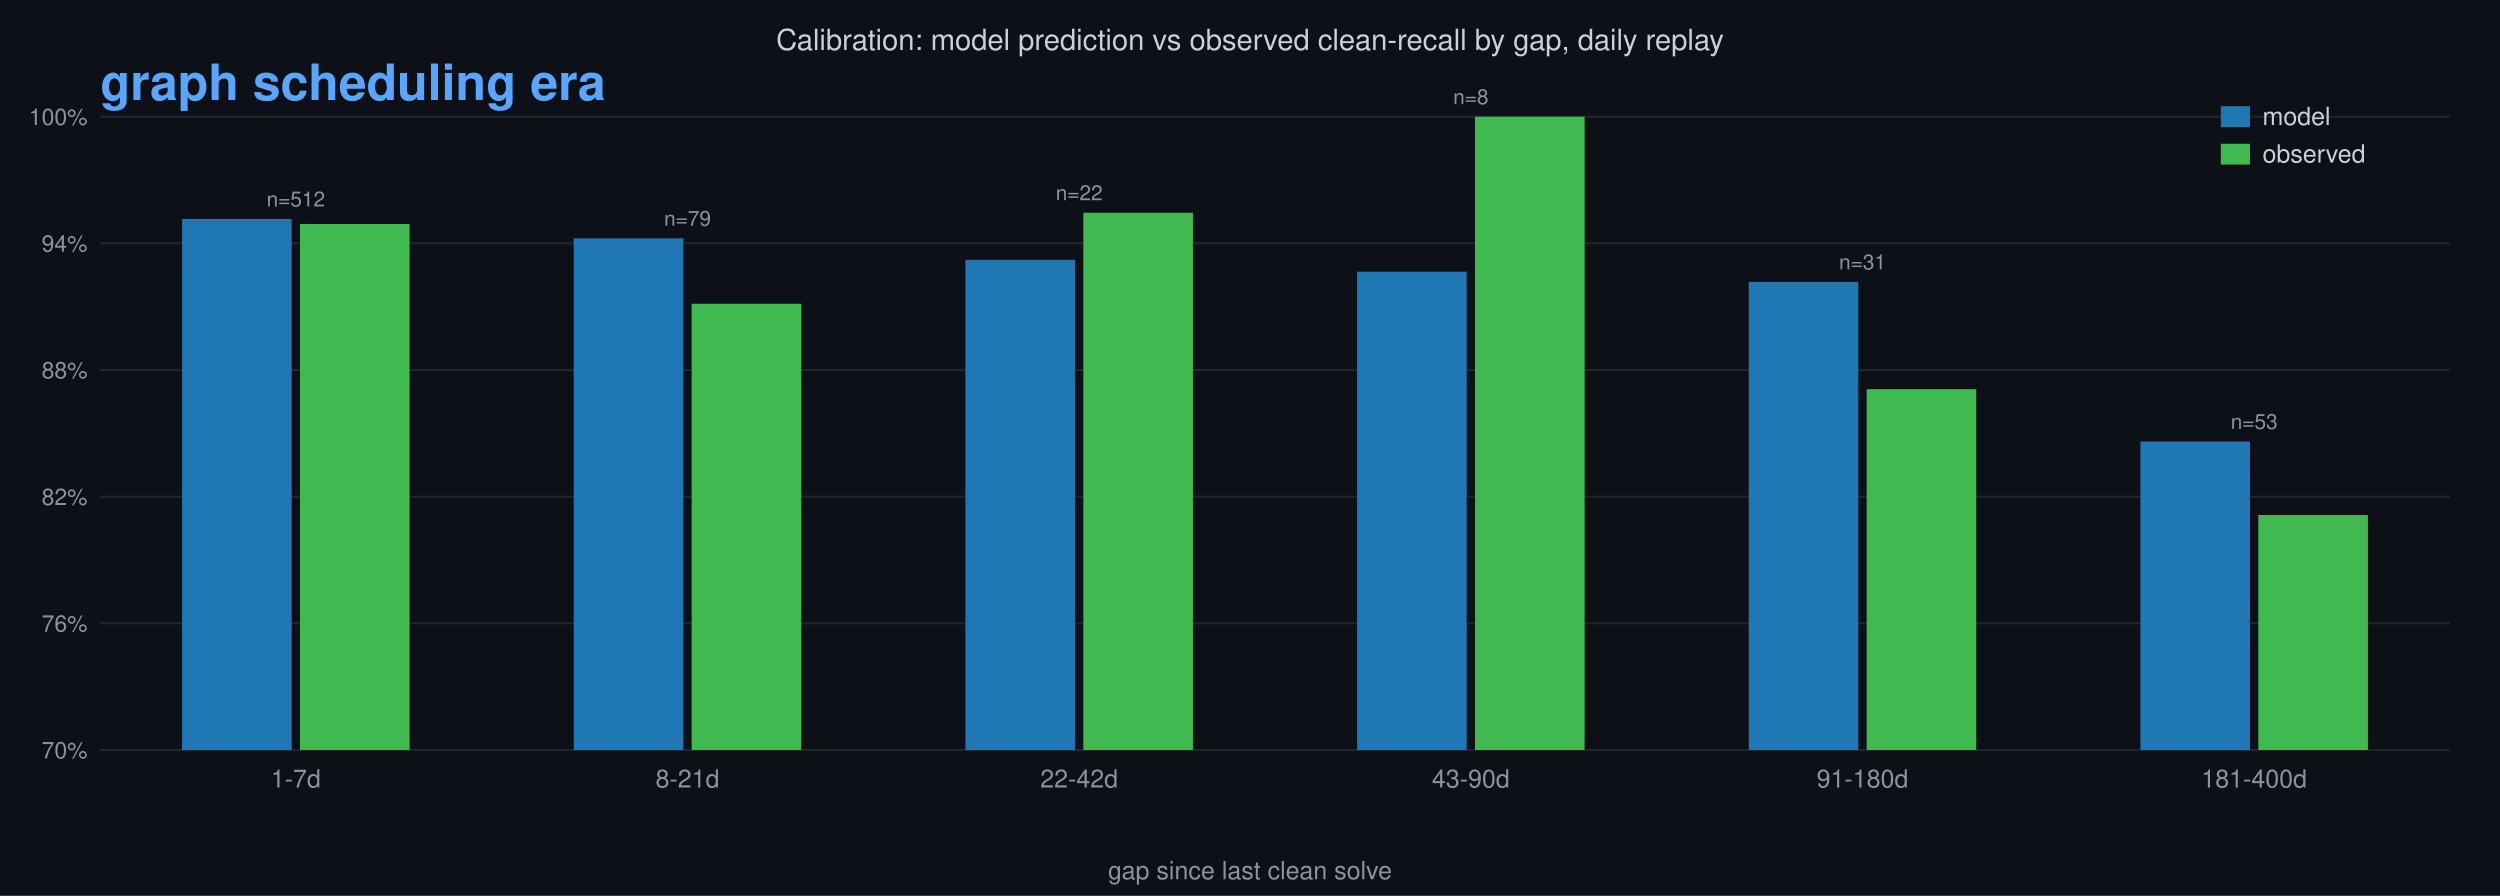
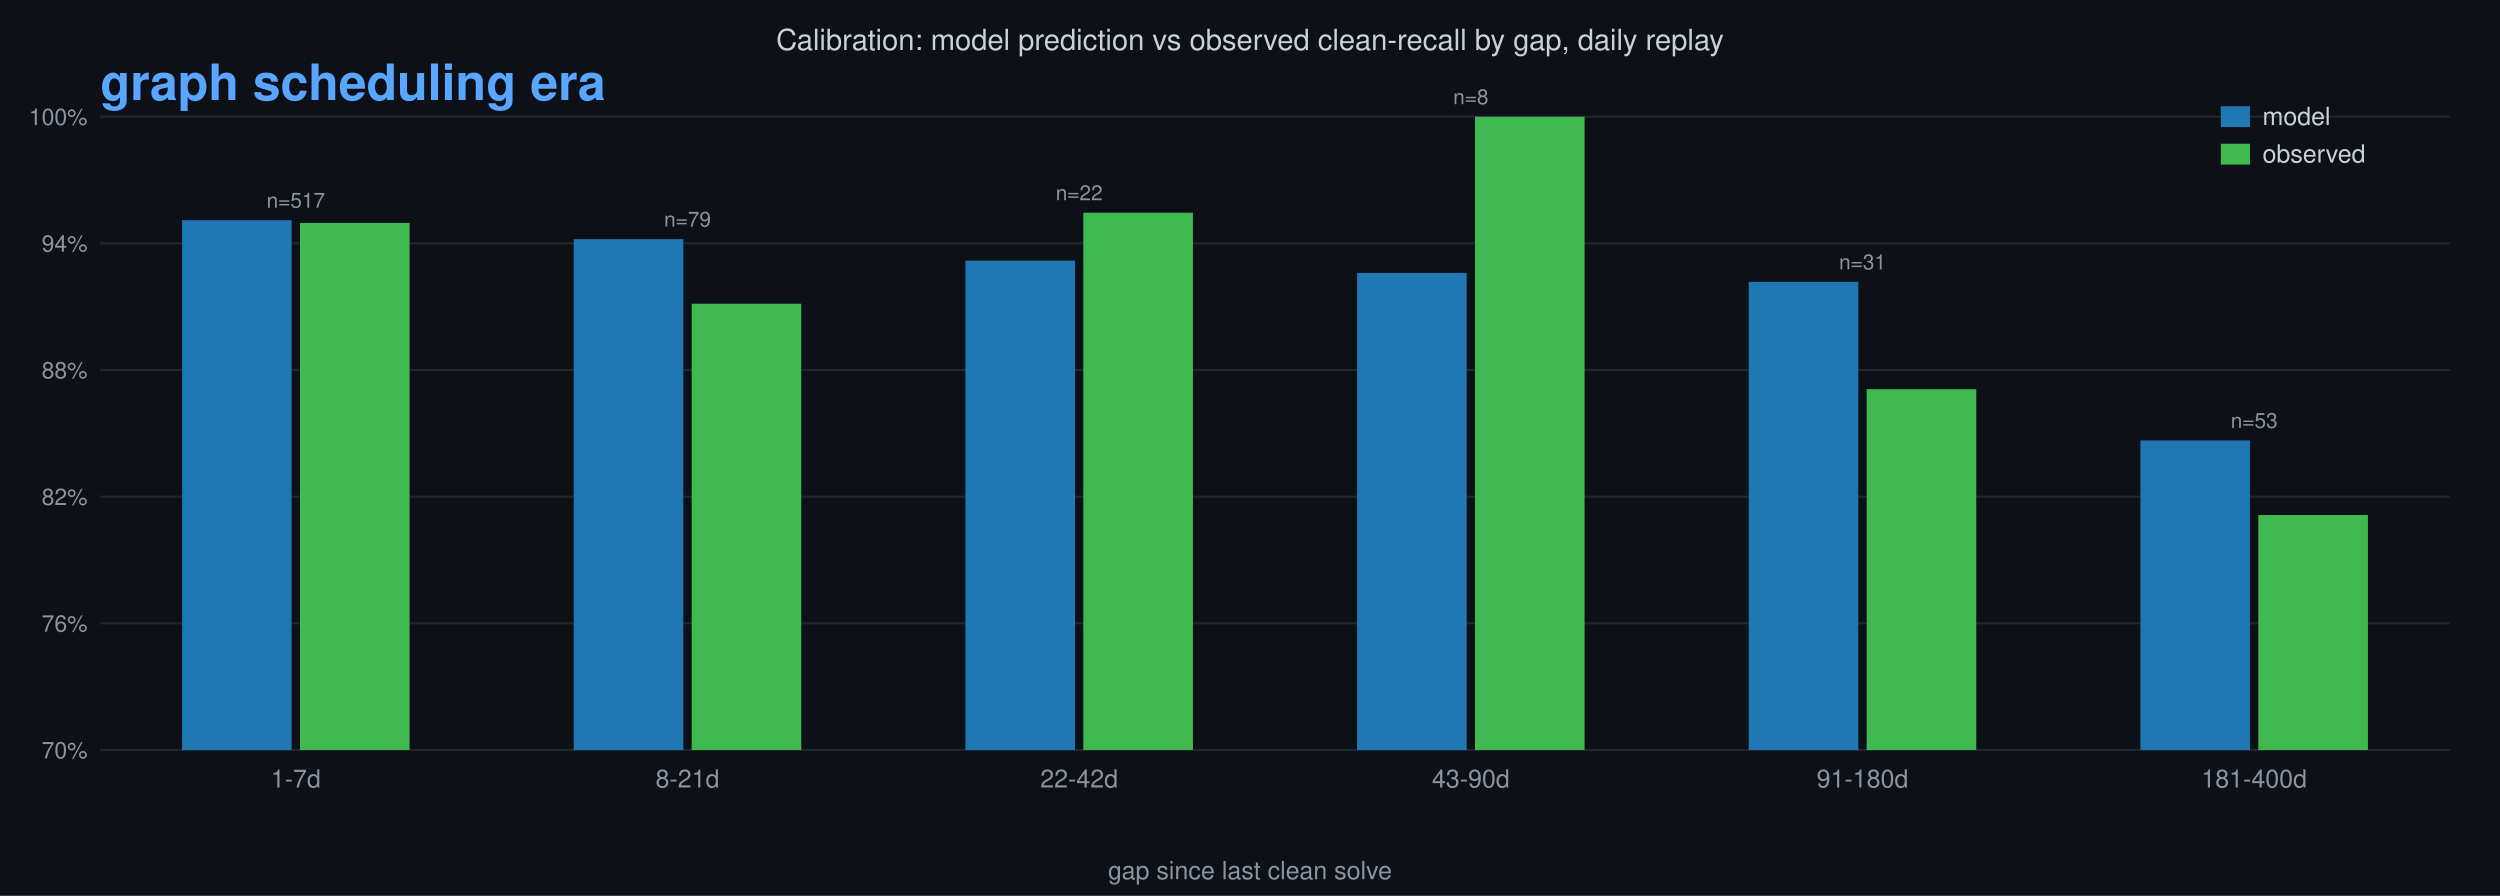
<svg xmlns="http://www.w3.org/2000/svg" viewBox="0 0 1200 430" font-family="Helvetica,sans-serif">
  <rect width="1200" height="430" fill="#0d1117" />
  <text x="600" y="24" text-anchor="middle" font-size="14" fill="#c9d1d9">Calibration: model prediction vs observed clean-recall by gap, daily replay</text>
-   <text x="48" y="48" text-anchor="start" font-size="24" font-weight="bold" fill="#8b949e" opacity="0">pre graph scheduling era<animate attributeName="opacity" calcMode="discrete" values="1;0" keyTimes="0;0.747" dur="10.0s" repeatCount="indefinite" />
+   <text x="48" y="48" text-anchor="start" font-size="24" font-weight="bold" fill="#8b949e" opacity="0">pre graph scheduling era<animate attributeName="opacity" calcMode="discrete" values="1;0" keyTimes="0;0.745" dur="10.0s" repeatCount="indefinite" />
  </text>
-   <text x="48" y="48" text-anchor="start" font-size="24" font-weight="bold" fill="#58a6ff" opacity="1">graph scheduling era<animate attributeName="opacity" calcMode="discrete" values="0;1" keyTimes="0;0.747" dur="10.0s" repeatCount="indefinite" />
+   <text x="48" y="48" text-anchor="start" font-size="24" font-weight="bold" fill="#58a6ff" opacity="1">graph scheduling era<animate attributeName="opacity" calcMode="discrete" values="0;1" keyTimes="0;0.745" dur="10.0s" repeatCount="indefinite" />
  </text>
  <line x1="48" y1="360.0" x2="1176" y2="360.0" stroke="#21262d" stroke-width="1" />
  <text x="42" y="364.0" text-anchor="end" font-size="11" fill="#8b949e">70%</text>
  <line x1="48" y1="299.2" x2="1176" y2="299.2" stroke="#21262d" stroke-width="1" />
  <text x="42" y="303.2" text-anchor="end" font-size="11" fill="#8b949e">76%</text>
  <line x1="48" y1="238.4" x2="1176" y2="238.4" stroke="#21262d" stroke-width="1" />
  <text x="42" y="242.4" text-anchor="end" font-size="11" fill="#8b949e">82%</text>
  <line x1="48" y1="177.6" x2="1176" y2="177.6" stroke="#21262d" stroke-width="1" />
  <text x="42" y="181.6" text-anchor="end" font-size="11" fill="#8b949e">88%</text>
  <line x1="48" y1="116.8" x2="1176" y2="116.8" stroke="#21262d" stroke-width="1" />
  <text x="42" y="120.8" text-anchor="end" font-size="11" fill="#8b949e">94%</text>
  <line x1="48" y1="56.0" x2="1176" y2="56.0" stroke="#21262d" stroke-width="1" />
  <text x="42" y="60.0" text-anchor="end" font-size="11" fill="#8b949e">100%</text>
-   <rect x="87.4" y="105.1" width="52.6" height="254.9" fill="#1f77b4">
-     <animate attributeName="y" calcMode="discrete" values="360.0;105.9;106.8;106.1;106.3;106.4;106.5;106.4;106.3;106.7;106.6;106.5;106.6;106.4;106.3;106.2;106.1;106.0;105.9;105.8;105.7;105.6;105.5;105.4;105.3;105.2;105.1" keyTimes="0;0.005;0.009;0.021;0.033;0.037;0.045;0.046;0.056;0.061;0.068;0.072;0.08;0.084;0.114;0.156;0.171;0.2;0.241;0.274;0.308;0.362;0.399;0.45;0.493;0.544;0.756" dur="10.0s" repeatCount="indefinite" />
-     <animate attributeName="height" calcMode="discrete" values="0.0;254.1;253.2;253.9;253.7;253.6;253.5;253.6;253.7;253.3;253.4;253.5;253.4;253.6;253.7;253.8;253.9;254.0;254.1;254.2;254.3;254.4;254.5;254.6;254.7;254.8;254.9" keyTimes="0;0.005;0.009;0.021;0.033;0.037;0.045;0.046;0.056;0.061;0.068;0.072;0.08;0.084;0.114;0.156;0.171;0.2;0.241;0.274;0.308;0.362;0.399;0.45;0.493;0.544;0.756" dur="10.0s" repeatCount="indefinite" />
+   <rect x="87.4" y="105.7" width="52.6" height="254.3" fill="#1f77b4">
+     <animate attributeName="y" calcMode="discrete" values="360.0;106.5;107.4;106.8;106.9;107.1;107.0;106.9;107.3;107.1;107.0;106.9;106.8;106.7;106.6;106.5;106.4;106.5;106.4;106.3;106.2;106.1;106.0;105.9;105.8;105.7;105.6;105.7" keyTimes="0;0.005;0.009;0.021;0.033;0.037;0.046;0.056;0.061;0.068;0.083;0.113;0.142;0.156;0.187;0.2;0.24;0.259;0.274;0.299;0.349;0.38;0.437;0.482;0.522;0.618;0.881;0.908" dur="10.0s" repeatCount="indefinite" />
+     <animate attributeName="height" calcMode="discrete" values="0.0;253.5;252.6;253.2;253.1;252.9;253.0;253.1;252.7;252.9;253.0;253.1;253.2;253.3;253.4;253.5;253.6;253.5;253.6;253.7;253.8;253.9;254.0;254.1;254.2;254.3;254.4;254.3" keyTimes="0;0.005;0.009;0.021;0.033;0.037;0.046;0.056;0.061;0.068;0.083;0.113;0.142;0.156;0.187;0.2;0.24;0.259;0.274;0.299;0.349;0.38;0.437;0.482;0.522;0.618;0.881;0.908" dur="10.0s" repeatCount="indefinite" />
  </rect>
-   <rect x="144.0" y="107.5" width="52.6" height="252.5" fill="#3fb950">
-     <animate attributeName="y" calcMode="discrete" values="360.0;56.0;69.7;67.8;67.0;66.4;66.0;65.0;64.1;63.7;63.2;76.4;75.9;81.3;80.0;78.8;78.1;77.6;77.0;75.9;75.1;87.5;85.9;84.7;83.9;82.8;81.8;81.4;80.9;83.4;82.9;82.5;82.0;84.7;83.8;83.2;82.4;82.1;81.5;83.8;83.2;82.7;82.5;82.3;82.2;82.1;82.0;81.9;81.7;81.6;81.5;81.3;86.1;85.7;85.5;85.2;84.9;87.1;91.3;95.5;95.1;95.0;103.5;105.2;104.3;105.6;104.6;106.0;105.7;105.0;107.5" keyTimes="0;0.005;0.114;0.142;0.156;0.171;0.187;0.2;0.241;0.259;0.274;0.3;0.308;0.322;0.338;0.35;0.362;0.372;0.381;0.389;0.399;0.408;0.418;0.428;0.439;0.45;0.463;0.473;0.484;0.493;0.506;0.514;0.523;0.535;0.544;0.563;0.578;0.587;0.595;0.601;0.612;0.62;0.627;0.672;0.678;0.696;0.701;0.731;0.756;0.768;0.776;0.783;0.79;0.799;0.807;0.812;0.821;0.83;0.836;0.844;0.849;0.853;0.855;0.863;0.869;0.873;0.883;0.893;0.902;0.908;0.911" dur="10.0s" repeatCount="indefinite" />
-     <animate attributeName="height" calcMode="discrete" values="0.0;304.0;290.3;292.2;293.0;293.6;294.0;295.0;295.9;296.3;296.8;283.6;284.1;278.7;280.0;281.2;281.9;282.4;283.0;284.1;284.9;272.5;274.1;275.3;276.1;277.2;278.2;278.6;279.1;276.6;277.1;277.5;278.0;275.3;276.2;276.8;277.6;277.9;278.5;276.2;276.8;277.3;277.5;277.7;277.8;277.9;278.0;278.1;278.3;278.4;278.5;278.7;273.9;274.3;274.5;274.8;275.1;272.9;268.7;264.5;264.9;265.0;256.5;254.8;255.7;254.4;255.4;254.0;254.3;255.0;252.5" keyTimes="0;0.005;0.114;0.142;0.156;0.171;0.187;0.2;0.241;0.259;0.274;0.3;0.308;0.322;0.338;0.35;0.362;0.372;0.381;0.389;0.399;0.408;0.418;0.428;0.439;0.45;0.463;0.473;0.484;0.493;0.506;0.514;0.523;0.535;0.544;0.563;0.578;0.587;0.595;0.601;0.612;0.62;0.627;0.672;0.678;0.696;0.701;0.731;0.756;0.768;0.776;0.783;0.79;0.799;0.807;0.812;0.821;0.83;0.836;0.844;0.849;0.853;0.855;0.863;0.869;0.873;0.883;0.893;0.902;0.908;0.911" dur="10.0s" repeatCount="indefinite" />
+   <rect x="144.0" y="107.0" width="52.6" height="253.0" fill="#3fb950">
+     <animate attributeName="y" calcMode="discrete" values="360.0;56.0;69.7;67.8;67.0;66.4;66.0;65.0;64.1;63.7;63.2;76.4;75.9;81.3;80.0;78.8;78.1;77.6;77.0;75.9;75.1;87.5;85.9;84.7;83.9;82.8;81.8;81.4;80.9;83.4;82.9;82.5;82.0;84.7;83.8;83.2;82.4;82.1;81.5;83.8;83.2;82.7;82.5;82.3;82.2;82.1;82.0;81.9;81.7;81.6;81.5;81.3;86.1;85.7;85.5;85.2;84.9;87.1;91.3;95.5;95.1;95.0;103.5;105.2;104.3;105.6;104.6;106.0;105.7;105.0;107.5;107.0" keyTimes="0;0.005;0.113;0.142;0.156;0.171;0.187;0.2;0.24;0.259;0.274;0.299;0.307;0.321;0.337;0.349;0.361;0.371;0.38;0.388;0.398;0.407;0.417;0.427;0.437;0.449;0.462;0.472;0.482;0.492;0.504;0.513;0.522;0.533;0.543;0.561;0.576;0.585;0.594;0.6;0.61;0.618;0.626;0.671;0.676;0.694;0.699;0.728;0.754;0.766;0.774;0.781;0.788;0.797;0.804;0.81;0.818;0.828;0.834;0.842;0.847;0.85;0.853;0.861;0.867;0.871;0.881;0.89;0.9;0.906;0.908;0.917" dur="10.0s" repeatCount="indefinite" />
+     <animate attributeName="height" calcMode="discrete" values="0.0;304.0;290.3;292.2;293.0;293.6;294.0;295.0;295.9;296.3;296.8;283.6;284.1;278.7;280.0;281.2;281.9;282.4;283.0;284.1;284.9;272.5;274.1;275.3;276.1;277.2;278.2;278.6;279.1;276.6;277.1;277.5;278.0;275.3;276.2;276.8;277.6;277.9;278.5;276.2;276.8;277.3;277.5;277.7;277.8;277.9;278.0;278.1;278.3;278.4;278.5;278.7;273.9;274.3;274.5;274.8;275.1;272.9;268.7;264.5;264.9;265.0;256.5;254.8;255.7;254.4;255.4;254.0;254.3;255.0;252.5;253.0" keyTimes="0;0.005;0.113;0.142;0.156;0.171;0.187;0.2;0.24;0.259;0.274;0.299;0.307;0.321;0.337;0.349;0.361;0.371;0.38;0.388;0.398;0.407;0.417;0.427;0.437;0.449;0.462;0.472;0.482;0.492;0.504;0.513;0.522;0.533;0.543;0.561;0.576;0.585;0.594;0.6;0.61;0.618;0.626;0.671;0.676;0.694;0.699;0.728;0.754;0.766;0.774;0.781;0.788;0.797;0.804;0.81;0.818;0.828;0.834;0.842;0.847;0.85;0.853;0.861;0.867;0.871;0.881;0.89;0.9;0.906;0.908;0.917" dur="10.0s" repeatCount="indefinite" />
  </rect>
  <text x="142.0" y="378" text-anchor="middle" font-size="12" fill="#8b949e">1-7d</text>
-   <text x="142.0" y="99.1" text-anchor="middle" font-size="10" fill="#8b949e" opacity="1">n=512<animate attributeName="opacity" calcMode="discrete" values="0;1" keyTimes="0;0.911" dur="10.0s" repeatCount="indefinite" />
+   <text x="142.0" y="99.7" text-anchor="middle" font-size="10" fill="#8b949e" opacity="1">n=517<animate attributeName="opacity" calcMode="discrete" values="0;1" keyTimes="0;0.917" dur="10.0s" repeatCount="indefinite" />
  </text>
-   <rect x="275.4" y="114.4" width="52.6" height="245.6" fill="#1f77b4">
-     <animate attributeName="y" calcMode="discrete" values="360.0;114.4;116.2;114.1;116.6;118.1;119.2;120.8;121.3;122.1;121.4;121.7;122.0;122.7;121.4;120.8;120.4;119.9;119.4;118.5;119.1;119.0;118.7;118.4;118.1;117.9;117.6;117.4;116.4;116.0;115.8;115.4;115.2;115.0;114.8;114.5;114.4;113.8;114.2;114.1;114.4" keyTimes="0;0.056;0.068;0.072;0.084;0.103;0.114;0.171;0.2;0.259;0.274;0.285;0.308;0.322;0.338;0.35;0.362;0.372;0.381;0.389;0.399;0.408;0.418;0.428;0.439;0.45;0.493;0.514;0.563;0.601;0.62;0.632;0.821;0.836;0.855;0.863;0.869;0.873;0.883;0.893;0.911" dur="10.0s" repeatCount="indefinite" />
-     <animate attributeName="height" calcMode="discrete" values="0.0;245.6;243.8;245.9;243.4;241.9;240.8;239.2;238.7;237.9;238.6;238.3;238.0;237.3;238.6;239.2;239.6;240.1;240.6;241.5;240.9;241.0;241.3;241.6;241.9;242.1;242.4;242.6;243.6;244.0;244.2;244.6;244.8;245.0;245.2;245.5;245.6;246.2;245.8;245.9;245.6" keyTimes="0;0.056;0.068;0.072;0.084;0.103;0.114;0.171;0.2;0.259;0.274;0.285;0.308;0.322;0.338;0.35;0.362;0.372;0.381;0.389;0.399;0.408;0.418;0.428;0.439;0.45;0.493;0.514;0.563;0.601;0.62;0.632;0.821;0.836;0.855;0.863;0.869;0.873;0.883;0.893;0.911" dur="10.0s" repeatCount="indefinite" />
+   <rect x="275.4" y="114.8" width="52.6" height="245.2" fill="#1f77b4">
+     <animate attributeName="y" calcMode="discrete" values="360.0;115.0;116.8;114.7;117.2;118.8;119.9;121.5;122.0;122.8;122.2;122.4;122.7;123.5;122.1;121.5;121.1;120.6;120.0;119.1;119.7;119.3;119.0;118.7;118.5;118.2;118.0;117.0;116.6;116.4;116.0;115.8;115.6;115.4;115.1;115.0;114.3;114.6;114.8" keyTimes="0;0.056;0.068;0.071;0.083;0.103;0.113;0.171;0.2;0.259;0.274;0.284;0.307;0.321;0.337;0.349;0.361;0.371;0.38;0.388;0.398;0.417;0.427;0.437;0.449;0.492;0.513;0.561;0.6;0.618;0.63;0.818;0.834;0.853;0.861;0.867;0.871;0.881;0.908" dur="10.0s" repeatCount="indefinite" />
+     <animate attributeName="height" calcMode="discrete" values="0.0;245.0;243.2;245.3;242.8;241.2;240.1;238.5;238.0;237.2;237.8;237.6;237.3;236.5;237.9;238.5;238.9;239.4;240.0;240.9;240.3;240.7;241.0;241.3;241.5;241.8;242.0;243.0;243.4;243.6;244.0;244.2;244.4;244.6;244.9;245.0;245.7;245.4;245.2" keyTimes="0;0.056;0.068;0.071;0.083;0.103;0.113;0.171;0.2;0.259;0.274;0.284;0.307;0.321;0.337;0.349;0.361;0.371;0.38;0.388;0.398;0.417;0.427;0.437;0.449;0.492;0.513;0.561;0.6;0.618;0.63;0.818;0.834;0.853;0.861;0.867;0.871;0.881;0.908" dur="10.0s" repeatCount="indefinite" />
  </rect>
  <rect x="332.0" y="145.8" width="52.6" height="214.2" fill="#3fb950">
-     <animate attributeName="y" calcMode="discrete" values="360.0;56.0;109.3;102.1;96.5;95.0;93.5;92.2;90.9;88.7;83.4;82.7;81.3;104.3;123.6;122.1;120.7;119.3;114.5;112.3;111.3;109.3;108.4;107.5;105.0;103.5;118.4;127.4;151.9;149.3;145.8" keyTimes="0;0.056;0.308;0.322;0.338;0.35;0.362;0.372;0.381;0.389;0.399;0.408;0.418;0.428;0.439;0.45;0.493;0.514;0.563;0.601;0.62;0.632;0.821;0.836;0.855;0.863;0.869;0.873;0.883;0.893;0.911" dur="10.0s" repeatCount="indefinite" />
-     <animate attributeName="height" calcMode="discrete" values="0.0;304.0;250.7;257.9;263.5;265.0;266.5;267.8;269.1;271.3;276.6;277.3;278.7;255.7;236.4;237.9;239.3;240.7;245.5;247.7;248.7;250.7;251.6;252.5;255.0;256.5;241.6;232.6;208.1;210.7;214.2" keyTimes="0;0.056;0.308;0.322;0.338;0.35;0.362;0.372;0.381;0.389;0.399;0.408;0.418;0.428;0.439;0.45;0.493;0.514;0.563;0.601;0.62;0.632;0.821;0.836;0.855;0.863;0.869;0.873;0.883;0.893;0.911" dur="10.0s" repeatCount="indefinite" />
+     <animate attributeName="y" calcMode="discrete" values="360.0;56.0;109.3;102.1;96.5;95.0;93.5;92.2;90.9;88.7;83.4;82.7;81.3;104.3;123.6;122.1;120.7;119.3;114.5;112.3;111.3;109.3;108.4;107.5;105.0;103.5;118.4;127.4;151.9;149.3;145.8" keyTimes="0;0.056;0.307;0.321;0.337;0.349;0.361;0.371;0.38;0.388;0.398;0.407;0.417;0.427;0.437;0.449;0.492;0.513;0.561;0.6;0.618;0.63;0.818;0.834;0.853;0.861;0.867;0.871;0.881;0.89;0.908" dur="10.0s" repeatCount="indefinite" />
+     <animate attributeName="height" calcMode="discrete" values="0.0;304.0;250.7;257.9;263.5;265.0;266.5;267.8;269.1;271.3;276.6;277.3;278.7;255.7;236.4;237.9;239.3;240.7;245.5;247.7;248.7;250.7;251.6;252.5;255.0;256.5;241.6;232.6;208.1;210.7;214.2" keyTimes="0;0.056;0.307;0.321;0.337;0.349;0.361;0.371;0.38;0.388;0.398;0.407;0.417;0.427;0.437;0.449;0.492;0.513;0.561;0.6;0.618;0.63;0.818;0.834;0.853;0.861;0.867;0.871;0.881;0.89;0.908" dur="10.0s" repeatCount="indefinite" />
  </rect>
  <text x="330.0" y="378" text-anchor="middle" font-size="12" fill="#8b949e">8-21d</text>
-   <text x="330.0" y="108.4" text-anchor="middle" font-size="10" fill="#8b949e" opacity="1">n=79<animate attributeName="opacity" calcMode="discrete" values="0;1" keyTimes="0;0.911" dur="10.0s" repeatCount="indefinite" />
+   <text x="330.0" y="108.8" text-anchor="middle" font-size="10" fill="#8b949e" opacity="1">n=79<animate attributeName="opacity" calcMode="discrete" values="0;1" keyTimes="0;0.917" dur="10.0s" repeatCount="indefinite" />
  </text>
-   <rect x="463.4" y="124.7" width="52.6" height="235.3" fill="#1f77b4">
-     <animate attributeName="y" calcMode="discrete" values="360.0;143.6;137.5;139.7;144.0;143.7;139.3;135.8;128.9;123.1;122.1;124.0;124.7" keyTimes="0;0.322;0.362;0.484;0.535;0.544;0.635;0.692;0.696;0.747;0.761;0.799;0.911" dur="10.0s" repeatCount="indefinite" />
-     <animate attributeName="height" calcMode="discrete" values="0.0;216.4;222.5;220.3;216.0;216.3;220.7;224.2;231.1;236.9;237.9;236.0;235.3" keyTimes="0;0.322;0.362;0.484;0.535;0.544;0.635;0.692;0.696;0.747;0.761;0.799;0.911" dur="10.0s" repeatCount="indefinite" />
+   <rect x="463.4" y="125.1" width="52.6" height="234.9" fill="#1f77b4">
+     <animate attributeName="y" calcMode="discrete" values="360.0;145.0;138.6;140.8;145.2;144.8;140.4;136.8;129.8;123.9;122.8;124.4;125.1" keyTimes="0;0.321;0.361;0.482;0.533;0.543;0.633;0.69;0.694;0.745;0.759;0.797;0.908" dur="10.0s" repeatCount="indefinite" />
+     <animate attributeName="height" calcMode="discrete" values="0.0;215.0;221.4;219.2;214.8;215.2;219.6;223.2;230.2;236.1;237.2;235.6;234.9" keyTimes="0;0.321;0.361;0.482;0.533;0.543;0.633;0.69;0.694;0.745;0.759;0.797;0.908" dur="10.0s" repeatCount="indefinite" />
  </rect>
  <rect x="520.0" y="102.1" width="52.6" height="257.9" fill="#3fb950">
-     <animate attributeName="y" calcMode="discrete" values="360.0;56.0;224.9;182.7;168.6;157.3;133.9;115.6;112.3;104.3;102.1" keyTimes="0;0.322;0.535;0.544;0.635;0.692;0.696;0.747;0.761;0.799;0.911" dur="10.0s" repeatCount="indefinite" />
-     <animate attributeName="height" calcMode="discrete" values="0.0;304.0;135.1;177.3;191.4;202.7;226.1;244.4;247.7;255.7;257.9" keyTimes="0;0.322;0.535;0.544;0.635;0.692;0.696;0.747;0.761;0.799;0.911" dur="10.0s" repeatCount="indefinite" />
+     <animate attributeName="y" calcMode="discrete" values="360.0;56.0;224.9;182.7;168.6;157.3;133.9;115.6;112.3;104.3;102.1" keyTimes="0;0.321;0.533;0.543;0.633;0.69;0.694;0.745;0.759;0.797;0.908" dur="10.0s" repeatCount="indefinite" />
+     <animate attributeName="height" calcMode="discrete" values="0.0;304.0;135.1;177.3;191.4;202.7;226.1;244.4;247.7;255.7;257.9" keyTimes="0;0.321;0.533;0.543;0.633;0.69;0.694;0.745;0.759;0.797;0.908" dur="10.0s" repeatCount="indefinite" />
  </rect>
  <text x="518.0" y="378" text-anchor="middle" font-size="12" fill="#8b949e">22-42d</text>
-   <text x="518.0" y="96.1" text-anchor="middle" font-size="10" fill="#8b949e" opacity="1">n=22<animate attributeName="opacity" calcMode="discrete" values="0;1" keyTimes="0;0.911" dur="10.0s" repeatCount="indefinite" />
+   <text x="518.0" y="96.1" text-anchor="middle" font-size="10" fill="#8b949e" opacity="1">n=22<animate attributeName="opacity" calcMode="discrete" values="0;1" keyTimes="0;0.917" dur="10.0s" repeatCount="indefinite" />
  </text>
-   <rect x="651.4" y="130.4" width="52.6" height="229.6" fill="#1f77b4">
-     <animate attributeName="y" calcMode="discrete" values="360.0;163.8;152.8;160.0;132.2;133.9;130.4" keyTimes="0;0.535;0.544;0.62;0.722;0.873;0.902" dur="10.0s" repeatCount="indefinite" />
-     <animate attributeName="height" calcMode="discrete" values="0.0;196.2;207.2;200.0;227.8;226.1;229.6" keyTimes="0;0.535;0.544;0.62;0.722;0.873;0.902" dur="10.0s" repeatCount="indefinite" />
+   <rect x="651.4" y="131.0" width="52.6" height="229.0" fill="#1f77b4">
+     <animate attributeName="y" calcMode="discrete" values="360.0;165.7;153.8;161.4;133.2;134.6;131.0" keyTimes="0;0.533;0.543;0.618;0.72;0.871;0.9" dur="10.0s" repeatCount="indefinite" />
+     <animate attributeName="height" calcMode="discrete" values="0.0;194.3;206.2;198.6;226.8;225.4;229.0" keyTimes="0;0.533;0.543;0.618;0.72;0.871;0.9" dur="10.0s" repeatCount="indefinite" />
  </rect>
  <rect x="708.0" y="56.0" width="52.6" height="304.0" fill="#3fb950">
-     <animate attributeName="y" calcMode="discrete" values="360.0;56.0" keyTimes="0;0.535" dur="10.0s" repeatCount="indefinite" />
-     <animate attributeName="height" calcMode="discrete" values="0.0;304.0" keyTimes="0;0.535" dur="10.0s" repeatCount="indefinite" />
+     <animate attributeName="y" calcMode="discrete" values="360.0;56.0" keyTimes="0;0.533" dur="10.0s" repeatCount="indefinite" />
+     <animate attributeName="height" calcMode="discrete" values="0.0;304.0" keyTimes="0;0.533" dur="10.0s" repeatCount="indefinite" />
  </rect>
  <text x="706.0" y="378" text-anchor="middle" font-size="12" fill="#8b949e">43-90d</text>
-   <text x="706.0" y="50.0" text-anchor="middle" font-size="10" fill="#8b949e" opacity="1">n=8<animate attributeName="opacity" calcMode="discrete" values="0;1" keyTimes="0;0.911" dur="10.0s" repeatCount="indefinite" />
+   <text x="706.0" y="50.0" text-anchor="middle" font-size="10" fill="#8b949e" opacity="1">n=8<animate attributeName="opacity" calcMode="discrete" values="0;1" keyTimes="0;0.917" dur="10.0s" repeatCount="indefinite" />
  </text>
  <rect x="839.4" y="135.3" width="52.6" height="224.7" fill="#1f77b4">
-     <animate attributeName="y" calcMode="discrete" values="360.0;112.2;109.3;119.9;133.1;131.2;137.8;133.3;131.8;130.4;129.1;127.9;127.4;126.4;128.0;127.2;130.6;133.3;136.3;135.3" keyTimes="0;0.666;0.672;0.676;0.678;0.682;0.689;0.693;0.722;0.731;0.747;0.761;0.776;0.783;0.79;0.807;0.821;0.844;0.849;0.853" dur="10.0s" repeatCount="indefinite" />
-     <animate attributeName="height" calcMode="discrete" values="0.0;247.8;250.7;240.1;226.9;228.8;222.2;226.7;228.2;229.6;230.9;232.1;232.6;233.6;232.0;232.8;229.4;226.7;223.7;224.7" keyTimes="0;0.666;0.672;0.676;0.678;0.682;0.689;0.693;0.722;0.731;0.747;0.761;0.776;0.783;0.79;0.807;0.821;0.844;0.849;0.853" dur="10.0s" repeatCount="indefinite" />
+     <animate attributeName="y" calcMode="discrete" values="360.0;111.8;109.2;119.8;133.1;131.1;137.6;133.2;131.7;130.3;129.0;127.9;127.4;126.4;127.9;127.2;130.5;133.2;136.3;135.3" keyTimes="0;0.665;0.671;0.674;0.676;0.68;0.688;0.692;0.72;0.728;0.745;0.759;0.774;0.781;0.788;0.804;0.818;0.842;0.847;0.85" dur="10.0s" repeatCount="indefinite" />
+     <animate attributeName="height" calcMode="discrete" values="0.0;248.2;250.8;240.2;226.9;228.9;222.4;226.8;228.3;229.7;231.0;232.1;232.6;233.6;232.1;232.8;229.5;226.8;223.7;224.7" keyTimes="0;0.665;0.671;0.674;0.676;0.68;0.688;0.692;0.72;0.728;0.745;0.759;0.774;0.781;0.788;0.804;0.818;0.842;0.847;0.85" dur="10.0s" repeatCount="indefinite" />
  </rect>
  <rect x="896.0" y="186.8" width="52.6" height="173.2" fill="#3fb950">
-     <animate attributeName="y" calcMode="discrete" values="360.0;56.0;133.9;123.6;168.6;162.7;157.3;152.5;148.1;144.1;137.1;133.9;128.4;160.8;191.1;186.8" keyTimes="0;0.666;0.689;0.693;0.722;0.731;0.747;0.761;0.776;0.783;0.79;0.807;0.821;0.844;0.849;0.853" dur="10.0s" repeatCount="indefinite" />
-     <animate attributeName="height" calcMode="discrete" values="0.0;304.0;226.1;236.4;191.4;197.3;202.7;207.5;211.9;215.9;222.9;226.1;231.6;199.2;168.9;173.2" keyTimes="0;0.666;0.689;0.693;0.722;0.731;0.747;0.761;0.776;0.783;0.79;0.807;0.821;0.844;0.849;0.853" dur="10.0s" repeatCount="indefinite" />
+     <animate attributeName="y" calcMode="discrete" values="360.0;56.0;133.9;123.6;168.6;162.7;157.3;152.5;148.1;144.1;137.1;133.9;128.4;160.8;191.1;186.8" keyTimes="0;0.665;0.688;0.692;0.72;0.728;0.745;0.759;0.774;0.781;0.788;0.804;0.818;0.842;0.847;0.85" dur="10.0s" repeatCount="indefinite" />
+     <animate attributeName="height" calcMode="discrete" values="0.0;304.0;226.1;236.4;191.4;197.3;202.7;207.5;211.9;215.9;222.9;226.1;231.6;199.2;168.9;173.2" keyTimes="0;0.665;0.688;0.692;0.72;0.728;0.745;0.759;0.774;0.781;0.788;0.804;0.818;0.842;0.847;0.85" dur="10.0s" repeatCount="indefinite" />
  </rect>
  <text x="894.0" y="378" text-anchor="middle" font-size="12" fill="#8b949e">91-180d</text>
-   <text x="894.0" y="129.3" text-anchor="middle" font-size="10" fill="#8b949e" opacity="1">n=31<animate attributeName="opacity" calcMode="discrete" values="0;1" keyTimes="0;0.911" dur="10.0s" repeatCount="indefinite" />
+   <text x="894.0" y="129.3" text-anchor="middle" font-size="10" fill="#8b949e" opacity="1">n=31<animate attributeName="opacity" calcMode="discrete" values="0;1" keyTimes="0;0.917" dur="10.0s" repeatCount="indefinite" />
  </text>
-   <rect x="1027.4" y="211.9" width="52.6" height="148.1" fill="#1f77b4">
-     <animate attributeName="y" calcMode="discrete" values="360.0;264.1;256.6;208.9;241.1;217.9;198.2;214.5;222.2;215.5;219.1;215.2;213.7;208.4;203.9;206.1;206.6;208.0;210.6;211.9" keyTimes="0;0.692;0.693;0.722;0.731;0.747;0.756;0.761;0.768;0.776;0.783;0.79;0.799;0.807;0.812;0.821;0.863;0.873;0.883;0.911" dur="10.0s" repeatCount="indefinite" />
-     <animate attributeName="height" calcMode="discrete" values="0.0;95.9;103.4;151.1;118.9;142.1;161.8;145.5;137.8;144.5;140.9;144.8;146.3;151.6;156.1;153.9;153.4;152.0;149.4;148.1" keyTimes="0;0.692;0.693;0.722;0.731;0.747;0.756;0.761;0.768;0.776;0.783;0.79;0.799;0.807;0.812;0.821;0.863;0.873;0.883;0.911" dur="10.0s" repeatCount="indefinite" />
+   <rect x="1027.4" y="211.4" width="52.6" height="148.6" fill="#1f77b4">
+     <animate attributeName="y" calcMode="discrete" values="360.0;268.9;260.3;210.9;244.2;219.7;199.4;216.3;224.0;216.9;220.5;216.4;214.0;208.5;203.8;206.1;206.6;207.6;210.1;211.4" keyTimes="0;0.69;0.692;0.72;0.728;0.745;0.754;0.759;0.766;0.774;0.781;0.788;0.797;0.804;0.81;0.818;0.861;0.871;0.881;0.908" dur="10.0s" repeatCount="indefinite" />
+     <animate attributeName="height" calcMode="discrete" values="0.0;91.1;99.7;149.1;115.8;140.3;160.6;143.7;136.0;143.1;139.5;143.6;146.0;151.5;156.2;153.9;153.4;152.4;149.9;148.6" keyTimes="0;0.69;0.692;0.72;0.728;0.745;0.754;0.759;0.766;0.774;0.781;0.788;0.797;0.804;0.81;0.818;0.861;0.871;0.881;0.908" dur="10.0s" repeatCount="indefinite" />
  </rect>
  <rect x="1084.0" y="247.2" width="52.6" height="112.8" fill="#3fb950">
-     <animate attributeName="y" calcMode="discrete" values="360.0;56.0;258.7;273.1;224.9;249.0;218.1;195.8;214.3;200.8;213.6;203.8;221.4;238.4;254.7;250.9;247.2" keyTimes="0;0.692;0.731;0.747;0.756;0.761;0.768;0.776;0.783;0.79;0.807;0.812;0.821;0.863;0.873;0.883;0.911" dur="10.0s" repeatCount="indefinite" />
-     <animate attributeName="height" calcMode="discrete" values="0.0;304.0;101.3;86.9;135.1;111.0;141.9;164.2;145.7;159.2;146.4;156.2;138.6;121.6;105.3;109.1;112.8" keyTimes="0;0.692;0.731;0.747;0.756;0.761;0.768;0.776;0.783;0.79;0.807;0.812;0.821;0.863;0.873;0.883;0.911" dur="10.0s" repeatCount="indefinite" />
+     <animate attributeName="y" calcMode="discrete" values="360.0;56.0;258.7;273.1;224.9;249.0;218.1;195.8;214.3;200.8;213.6;203.8;221.4;238.4;254.7;250.9;247.2" keyTimes="0;0.69;0.728;0.745;0.754;0.759;0.766;0.774;0.781;0.788;0.804;0.81;0.818;0.861;0.871;0.881;0.908" dur="10.0s" repeatCount="indefinite" />
+     <animate attributeName="height" calcMode="discrete" values="0.0;304.0;101.3;86.9;135.1;111.0;141.9;164.2;145.7;159.2;146.4;156.2;138.6;121.6;105.3;109.1;112.8" keyTimes="0;0.69;0.728;0.745;0.754;0.759;0.766;0.774;0.781;0.788;0.804;0.81;0.818;0.861;0.871;0.881;0.908" dur="10.0s" repeatCount="indefinite" />
  </rect>
  <text x="1082.0" y="378" text-anchor="middle" font-size="12" fill="#8b949e">181-400d</text>
-   <text x="1082.0" y="205.9" text-anchor="middle" font-size="10" fill="#8b949e" opacity="1">n=53<animate attributeName="opacity" calcMode="discrete" values="0;1" keyTimes="0;0.911" dur="10.0s" repeatCount="indefinite" />
+   <text x="1082.0" y="205.4" text-anchor="middle" font-size="10" fill="#8b949e" opacity="1">n=53<animate attributeName="opacity" calcMode="discrete" values="0;1" keyTimes="0;0.917" dur="10.0s" repeatCount="indefinite" />
  </text>
  <rect x="1066" y="51" width="14" height="10" fill="#1f77b4" />
  <text x="1086" y="60" font-size="12" fill="#c9d1d9">model</text>
  <rect x="1066" y="69" width="14" height="10" fill="#3fb950" />
  <text x="1086" y="78" font-size="12" fill="#c9d1d9">observed</text>
  <text x="600" y="422" text-anchor="middle" font-size="12" fill="#8b949e">gap since last clean solve</text>
  <text x="1176" y="24" fill="#c9d1d9" font-size="14" text-anchor="end" opacity="0">sep '25<animate attributeName="opacity" calcMode="discrete" values="1;0" keyTimes="0;0.113" dur="10.0s" repeatCount="indefinite" />
  </text>
-   <text x="1176" y="24" fill="#c9d1d9" font-size="14" text-anchor="end" opacity="0">oct '25<animate attributeName="opacity" calcMode="discrete" values="0;1;0" keyTimes="0;0.113;0.506" dur="10.0s" repeatCount="indefinite" />
+   <text x="1176" y="24" fill="#c9d1d9" font-size="14" text-anchor="end" opacity="0">oct '25<animate attributeName="opacity" calcMode="discrete" values="0;1;0" keyTimes="0;0.113;0.504" dur="10.0s" repeatCount="indefinite" />
  </text>
-   <text x="1176" y="24" fill="#c9d1d9" font-size="14" text-anchor="end" opacity="0">nov '25<animate attributeName="opacity" calcMode="discrete" values="0;1;0" keyTimes="0;0.506;0.634" dur="10.0s" repeatCount="indefinite" />
+   <text x="1176" y="24" fill="#c9d1d9" font-size="14" text-anchor="end" opacity="0">nov '25<animate attributeName="opacity" calcMode="discrete" values="0;1;0" keyTimes="0;0.504;0.632" dur="10.0s" repeatCount="indefinite" />
  </text>
-   <text x="1176" y="24" fill="#c9d1d9" font-size="14" text-anchor="end" opacity="0">dec '25<animate attributeName="opacity" calcMode="discrete" values="0;1;0" keyTimes="0;0.634;0.644" dur="10.0s" repeatCount="indefinite" />
+   <text x="1176" y="24" fill="#c9d1d9" font-size="14" text-anchor="end" opacity="0">dec '25<animate attributeName="opacity" calcMode="discrete" values="0;1;0" keyTimes="0;0.632;0.642" dur="10.0s" repeatCount="indefinite" />
  </text>
-   <text x="1176" y="24" fill="#c9d1d9" font-size="14" text-anchor="end" opacity="0">jan '26<animate attributeName="opacity" calcMode="discrete" values="0;1;0" keyTimes="0;0.644;0.653" dur="10.0s" repeatCount="indefinite" />
+   <text x="1176" y="24" fill="#c9d1d9" font-size="14" text-anchor="end" opacity="0">jan '26<animate attributeName="opacity" calcMode="discrete" values="0;1;0" keyTimes="0;0.642;0.651" dur="10.0s" repeatCount="indefinite" />
  </text>
-   <text x="1176" y="24" fill="#c9d1d9" font-size="14" text-anchor="end" opacity="0">feb '26<animate attributeName="opacity" calcMode="discrete" values="0;1;0" keyTimes="0;0.653;0.661" dur="10.0s" repeatCount="indefinite" />
+   <text x="1176" y="24" fill="#c9d1d9" font-size="14" text-anchor="end" opacity="0">feb '26<animate attributeName="opacity" calcMode="discrete" values="0;1;0" keyTimes="0;0.651;0.659" dur="10.0s" repeatCount="indefinite" />
  </text>
-   <text x="1176" y="24" fill="#c9d1d9" font-size="14" text-anchor="end" opacity="0">mar '26<animate attributeName="opacity" calcMode="discrete" values="0;1;0" keyTimes="0;0.661;0.685" dur="10.0s" repeatCount="indefinite" />
+   <text x="1176" y="24" fill="#c9d1d9" font-size="14" text-anchor="end" opacity="0">mar '26<animate attributeName="opacity" calcMode="discrete" values="0;1;0" keyTimes="0;0.659;0.684" dur="10.0s" repeatCount="indefinite" />
  </text>
-   <text x="1176" y="24" fill="#c9d1d9" font-size="14" text-anchor="end" opacity="0">apr '26<animate attributeName="opacity" calcMode="discrete" values="0;1;0" keyTimes="0;0.685;0.704" dur="10.0s" repeatCount="indefinite" />
+   <text x="1176" y="24" fill="#c9d1d9" font-size="14" text-anchor="end" opacity="0">apr '26<animate attributeName="opacity" calcMode="discrete" values="0;1;0" keyTimes="0;0.684;0.702" dur="10.0s" repeatCount="indefinite" />
  </text>
-   <text x="1176" y="24" fill="#c9d1d9" font-size="14" text-anchor="end" opacity="0">may '26<animate attributeName="opacity" calcMode="discrete" values="0;1;0" keyTimes="0;0.704;0.713" dur="10.0s" repeatCount="indefinite" />
+   <text x="1176" y="24" fill="#c9d1d9" font-size="14" text-anchor="end" opacity="0">may '26<animate attributeName="opacity" calcMode="discrete" values="0;1;0" keyTimes="0;0.702;0.711" dur="10.0s" repeatCount="indefinite" />
  </text>
-   <text x="1176" y="24" fill="#c9d1d9" font-size="14" text-anchor="end" opacity="0">jun '26<animate attributeName="opacity" calcMode="discrete" values="0;1;0" keyTimes="0;0.713;0.721" dur="10.0s" repeatCount="indefinite" />
+   <text x="1176" y="24" fill="#c9d1d9" font-size="14" text-anchor="end" opacity="0">jun '26<animate attributeName="opacity" calcMode="discrete" values="0;1;0" keyTimes="0;0.711;0.719" dur="10.0s" repeatCount="indefinite" />
  </text>
-   <text x="1176" y="24" fill="#c9d1d9" font-size="14" text-anchor="end" opacity="0">jul '26<animate attributeName="opacity" calcMode="discrete" values="0;1;0" keyTimes="0;0.721;0.745" dur="10.0s" repeatCount="indefinite" />
+   <text x="1176" y="24" fill="#c9d1d9" font-size="14" text-anchor="end" opacity="0">jul '26<animate attributeName="opacity" calcMode="discrete" values="0;1;0" keyTimes="0;0.719;0.743" dur="10.0s" repeatCount="indefinite" />
  </text>
-   <text x="1176" y="24" fill="#c9d1d9" font-size="14" text-anchor="end" opacity="0">aug '26<animate attributeName="opacity" calcMode="discrete" values="0;1" keyTimes="0;0.745" dur="10.0s" repeatCount="indefinite" />
+   <text x="1176" y="24" fill="#c9d1d9" font-size="14" text-anchor="end" opacity="0">aug '26<animate attributeName="opacity" calcMode="discrete" values="0;1;0" keyTimes="0;0.743;0.917" dur="10.0s" repeatCount="indefinite" />
+   </text>
+   <text x="1176" y="24" fill="#c9d1d9" font-size="14" text-anchor="end" opacity="0">sep '26<animate attributeName="opacity" calcMode="discrete" values="0;1" keyTimes="0;0.917" dur="10.0s" repeatCount="indefinite" />
  </text>
  <rect width="1200" height="430" fill="#0d1117" opacity="0" pointer-events="none">
    <animate attributeName="opacity" calcMode="linear" values="0;0;1" keyTimes="0;0.92;1" dur="10.0s" repeatCount="indefinite" />
  </rect>
</svg>
